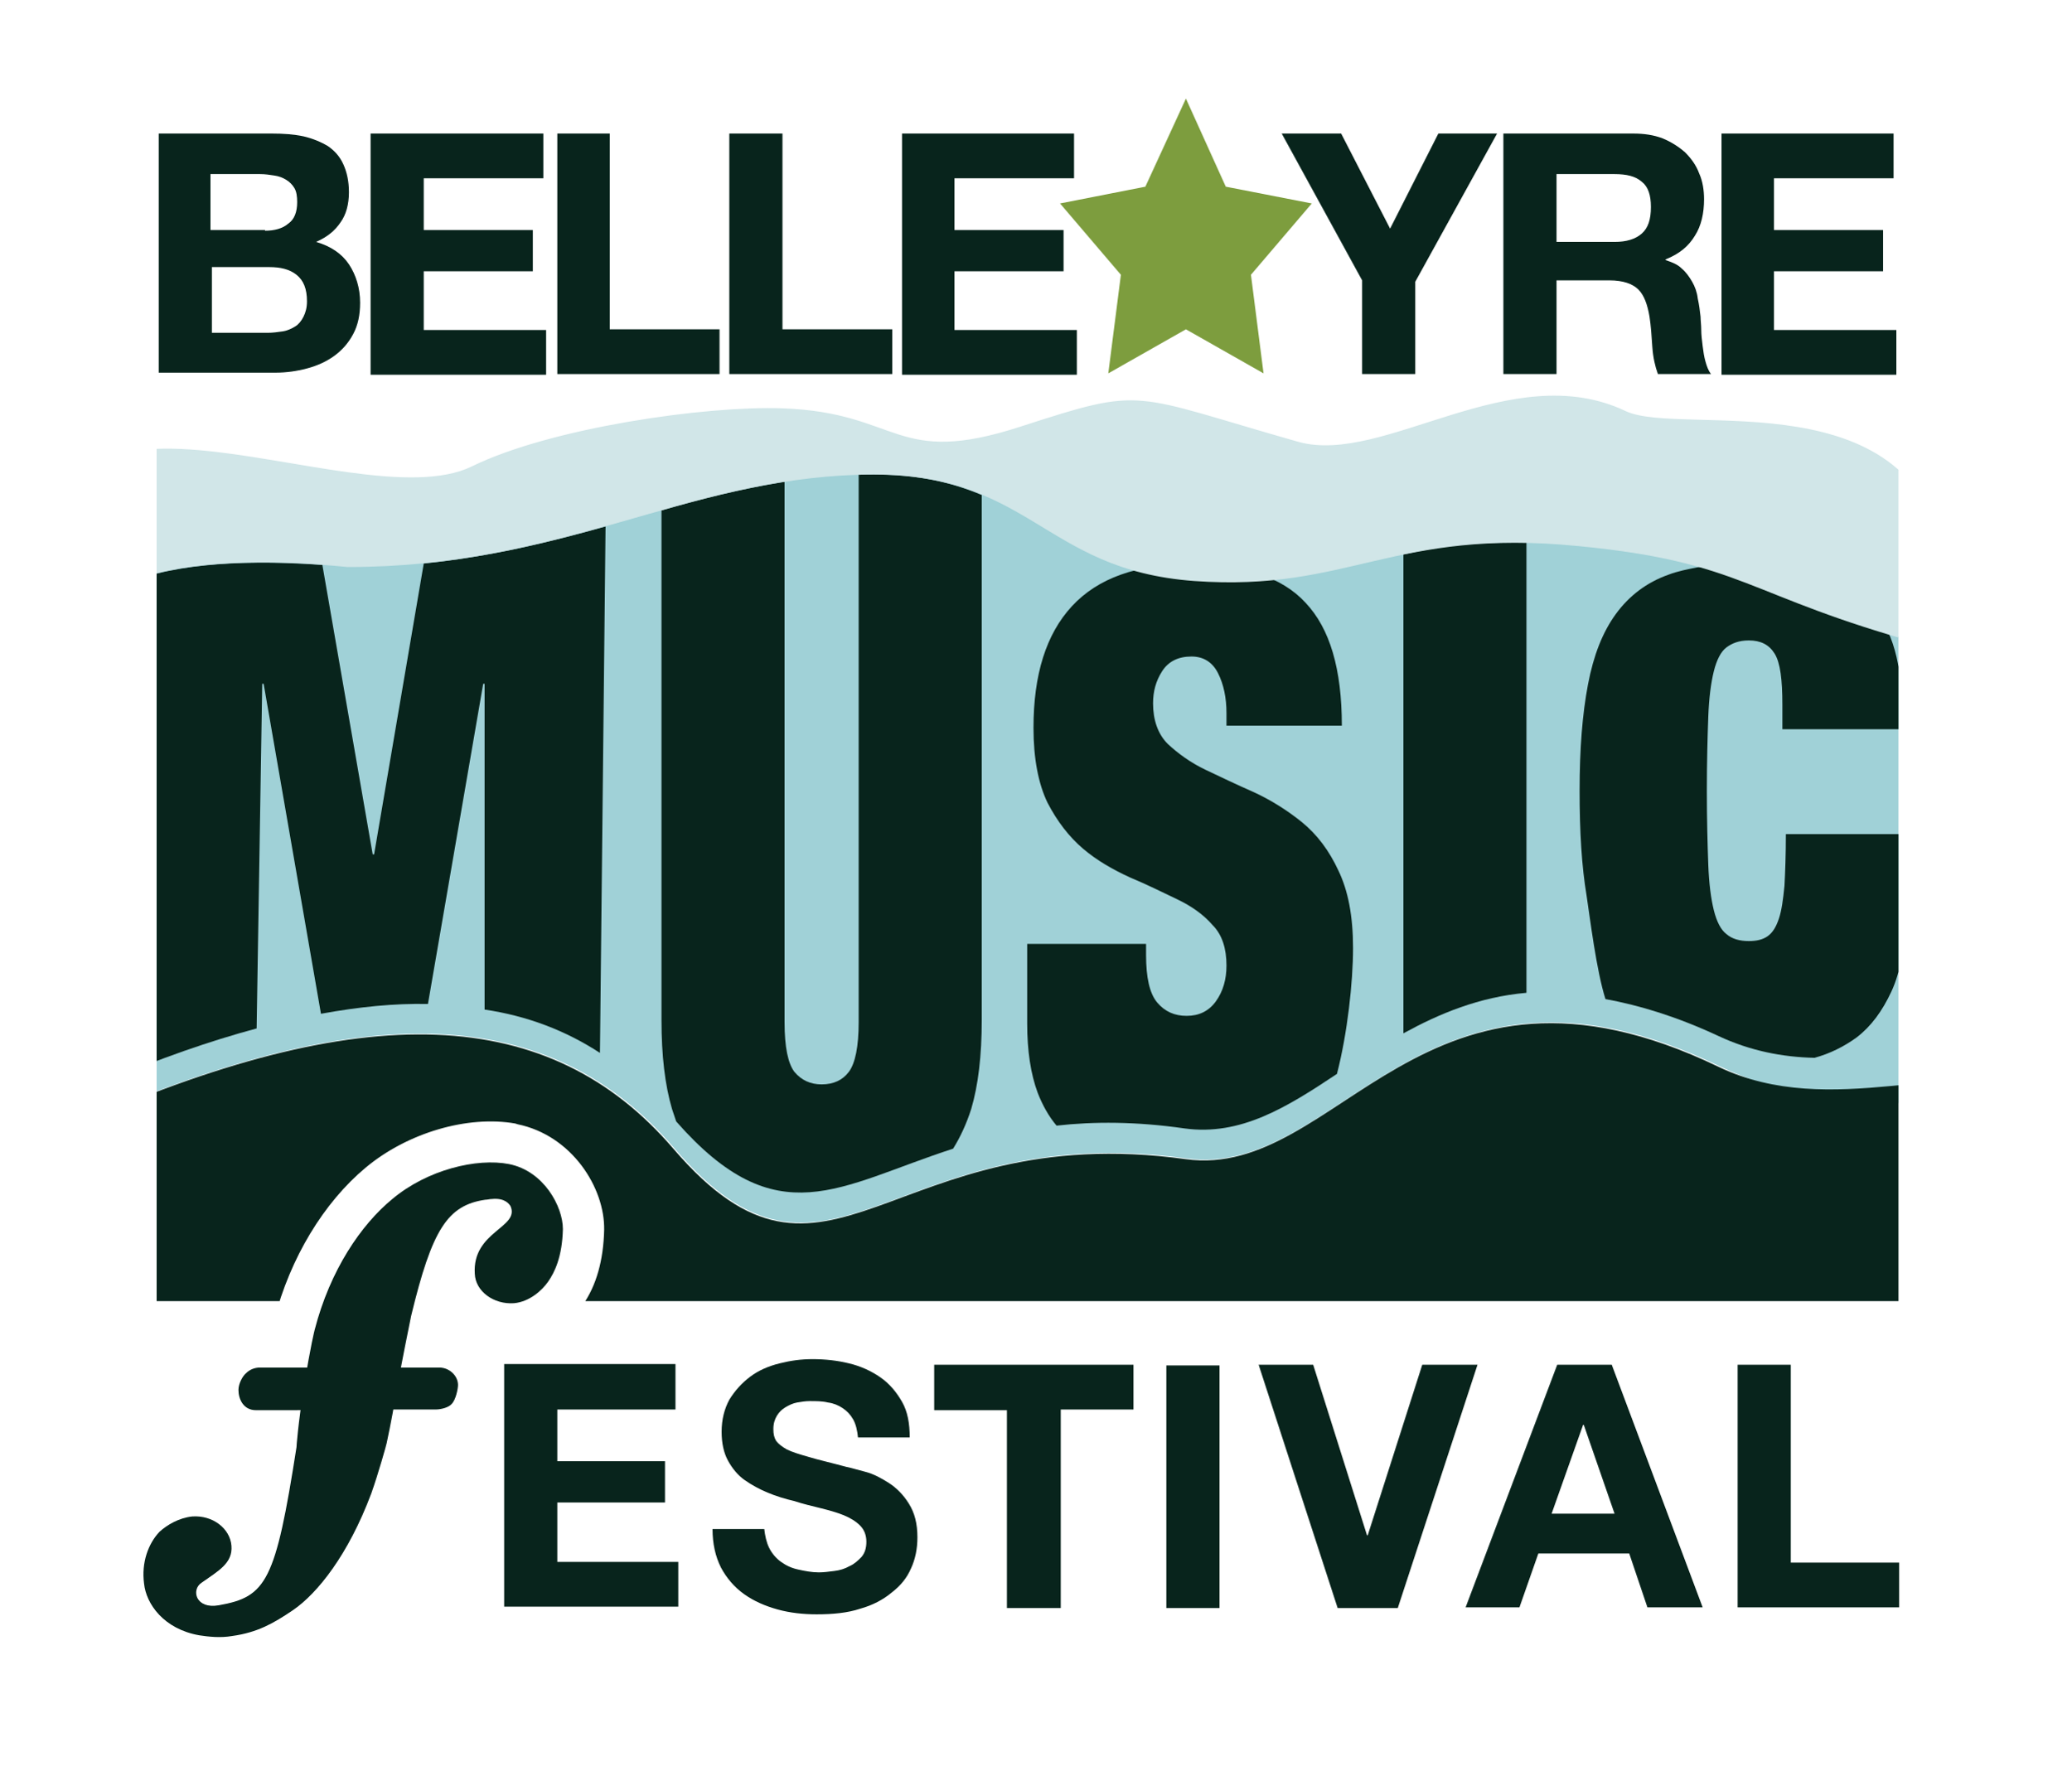
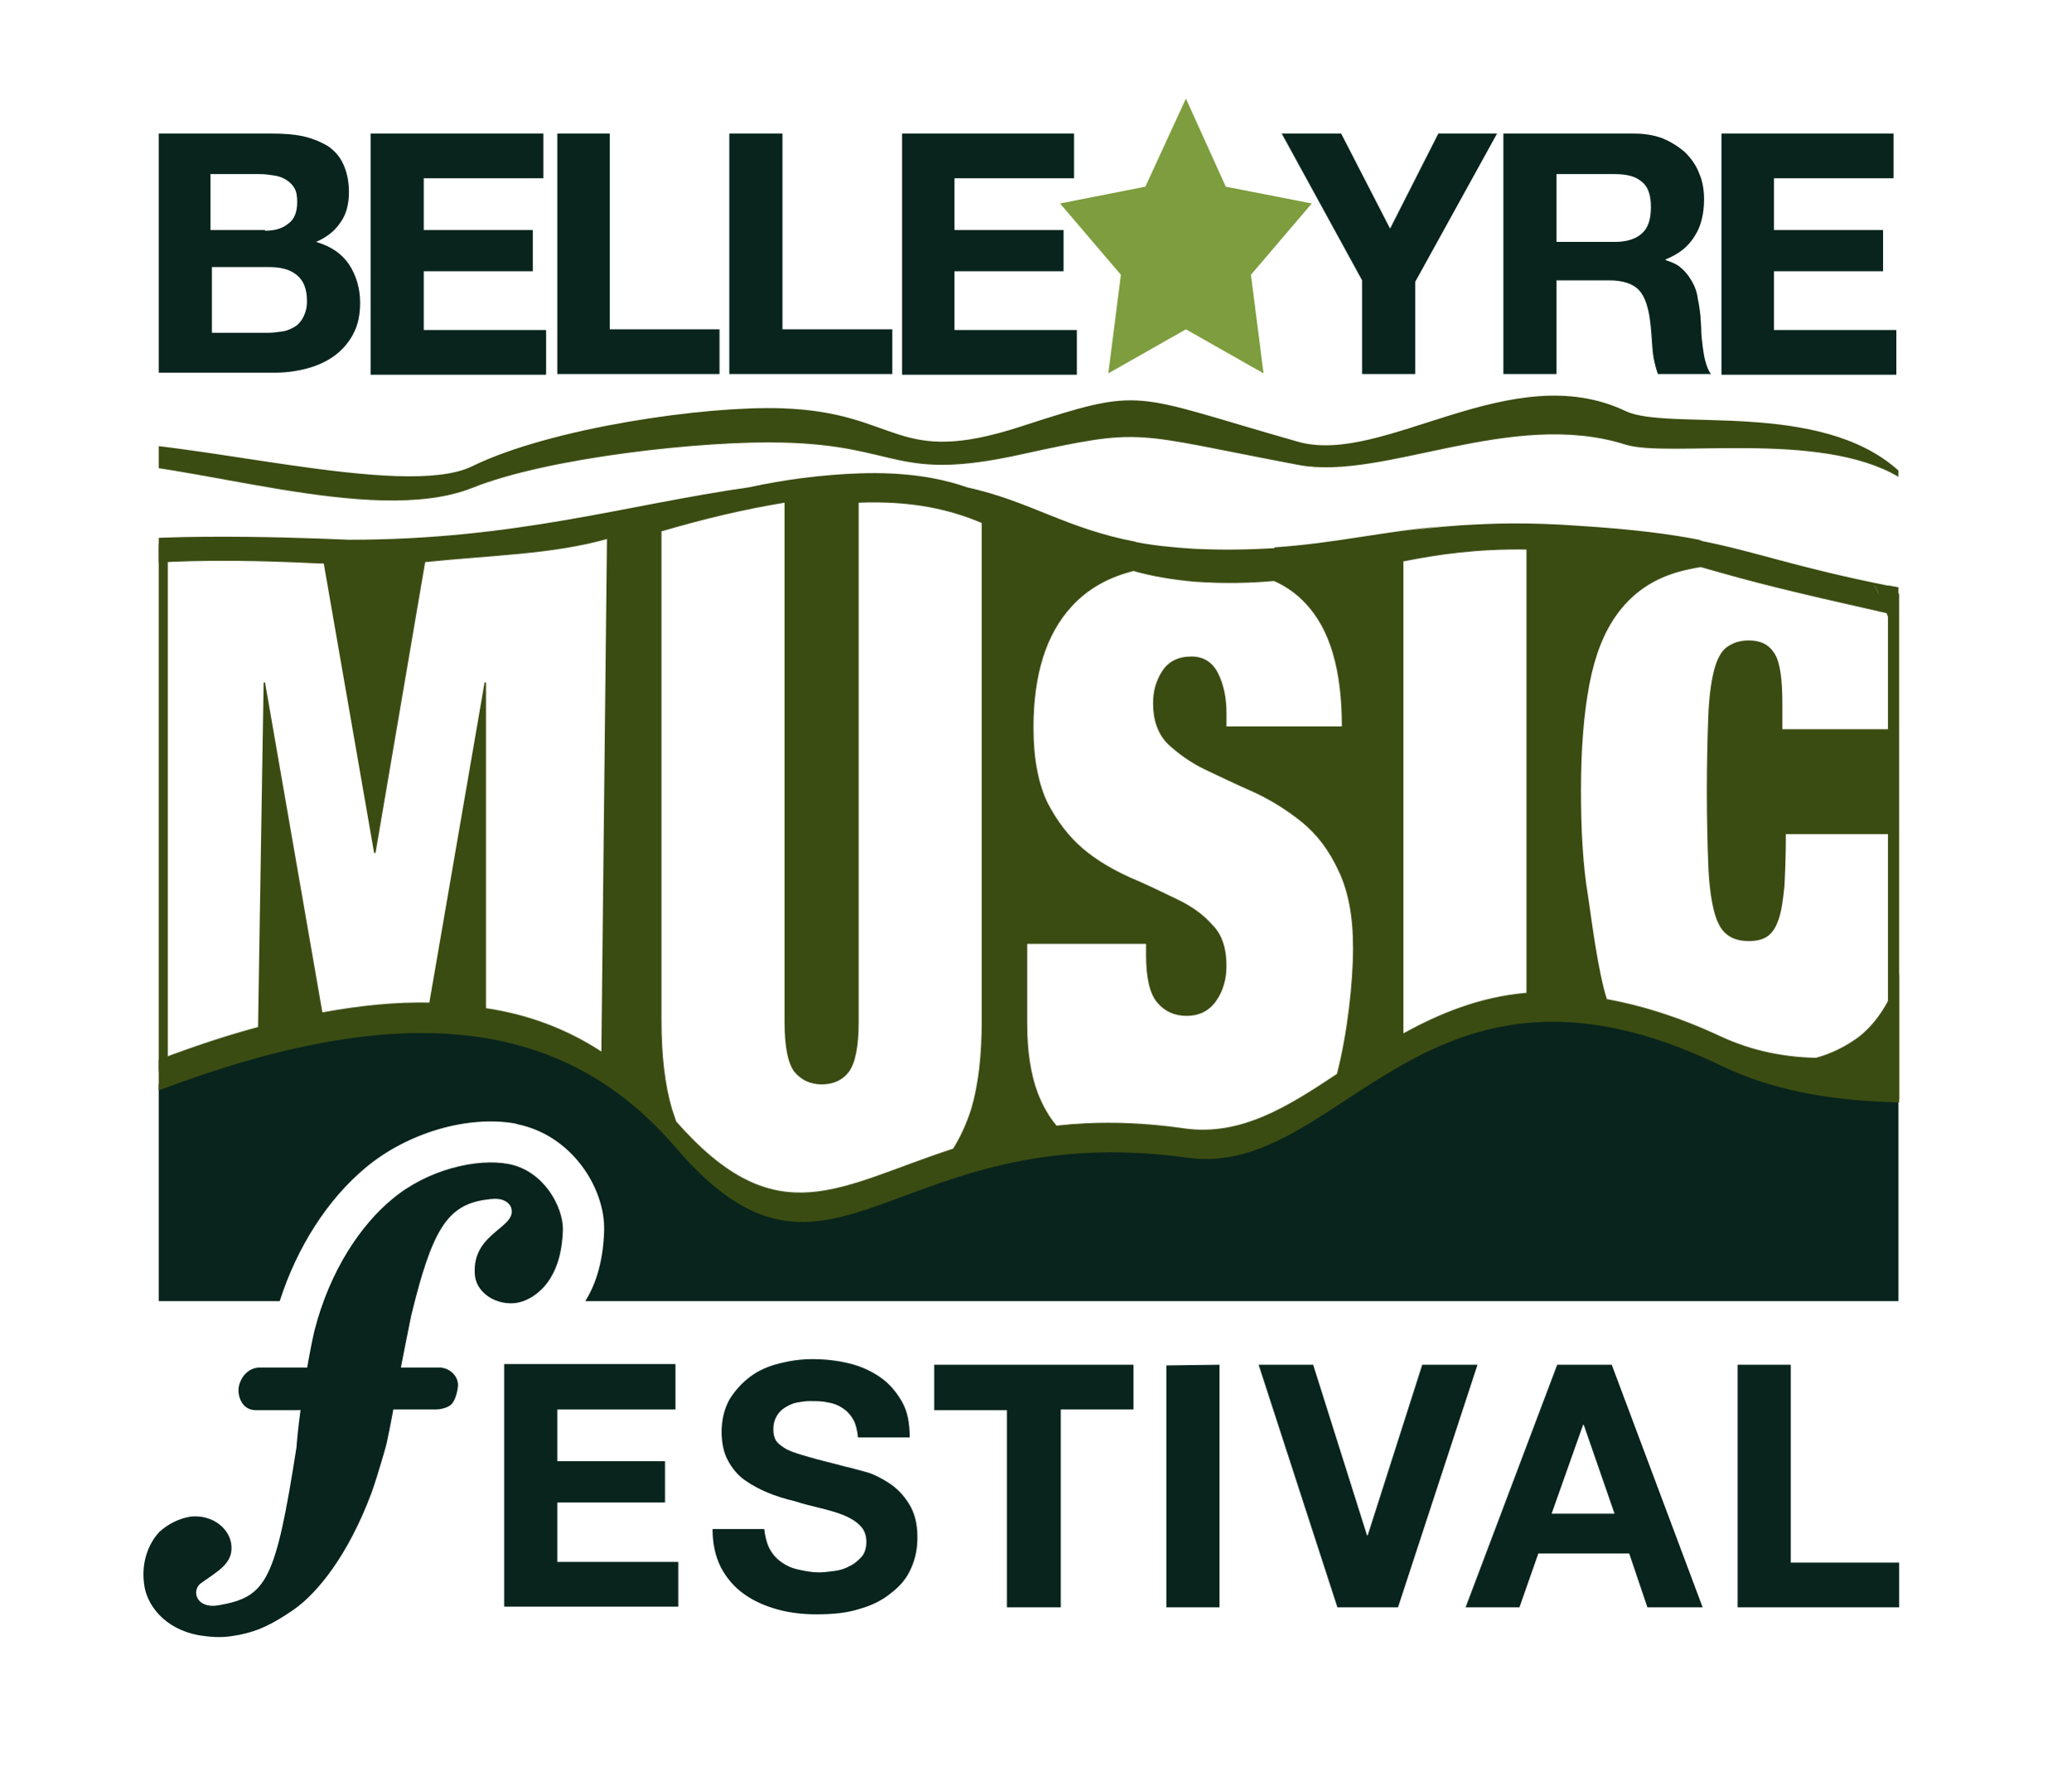
- <svg xmlns="http://www.w3.org/2000/svg" xmlns:xlink="http://www.w3.org/1999/xlink" version="1.1" id="Layer_1" x="0px" y="0px" viewBox="0 0 296.2 254" style="enable-background:new 0 0 296.2 254;" xml:space="preserve">
+ <svg xmlns="http://www.w3.org/2000/svg" xmlns:xlink="http://www.w3.org/1999/xlink" version="1.1" id="Layer_1" x="0px" y="0px" viewBox="-331 154 296.2 254" style="enable-background:new -331 154 296.2 254;" xml:space="preserve">
  <style type="text/css">
- 	.st0{fill:#7D9D3E;}
- 	.st1{fill:#08241C;}
- 	.st2{fill:none;}
- 	.st3{clip-path:url(#SVGID_2_);}
- 	.st4{fill:#A0D1D7;}
- 	.st5{clip-path:url(#SVGID_2_);fill:#08241C;}
- 	.st6{fill:#D1E6E8;}
+ 	.st0{clip-path:url(#SVGID_2_);fill:#08241C;}
+ 	.st1{clip-path:url(#SVGID_2_);}
+ 	.st2{fill:#08241C;}
+ 	.st3{clip-path:url(#SVGID_2_);fill:none;}
+ 	.st4{clip-path:url(#SVGID_2_);fill:#A0D2D8;}
+ 	.st5{clip-path:url(#SVGID_2_);fill:#3B4C12;}
+ 	.st6{clip-path:url(#SVGID_2_);fill:none;stroke:#3B4C12;stroke-width:2;stroke-miterlimit:10;}
+ 	.st7{fill:#7D9D3E;}
</style>
-   <polygon class="st0" points="169.6,14.1 175.3,26.7 187.6,29.1 178.9,39.3 180.7,53.4 169.6,47.1 158.5,53.4 160.3,39.3 151.6,29.1   163.8,26.7 " />
-   <path class="st1" d="M96.6,195.2v6.4H79.7v7.4h15.4v5.9H79.7v8.5H97v6.4H72.1v-34.7H96.6z" />
-   <path class="st1" d="M110,221.4c0.4,0.8,1,1.5,1.7,2c0.7,0.5,1.5,0.9,2.5,1.1c0.9,0.2,1.9,0.4,2.9,0.4c0.7,0,1.4-0.1,2.2-0.2  c0.8-0.1,1.5-0.3,2.2-0.7c0.7-0.3,1.2-0.8,1.7-1.3c0.5-0.6,0.7-1.3,0.7-2.2c0-0.9-0.3-1.7-0.9-2.3c-0.6-0.6-1.4-1.1-2.4-1.5  c-1-0.4-2.1-0.7-3.3-1c-1.2-0.3-2.5-0.6-3.7-1c-1.3-0.3-2.6-0.7-3.8-1.2c-1.2-0.5-2.3-1.1-3.3-1.8c-1-0.7-1.8-1.7-2.4-2.8  c-0.6-1.1-0.9-2.5-0.9-4.1c0-1.8,0.4-3.3,1.1-4.6c0.8-1.3,1.8-2.4,3-3.3c1.2-0.9,2.6-1.5,4.2-1.9c1.6-0.4,3.1-0.6,4.7-0.6  c1.8,0,3.6,0.2,5.2,0.6c1.7,0.4,3.2,1.1,4.5,2c1.3,0.9,2.3,2.1,3.1,3.5c0.8,1.4,1.1,3.1,1.1,5.1h-7.4c-0.1-1-0.3-1.9-0.7-2.6  c-0.4-0.7-0.9-1.2-1.5-1.6c-0.6-0.4-1.3-0.7-2.1-0.8c-0.8-0.2-1.7-0.2-2.6-0.2c-0.6,0-1.2,0.1-1.8,0.2c-0.6,0.1-1.2,0.4-1.7,0.7  c-0.5,0.3-0.9,0.7-1.2,1.2c-0.3,0.5-0.5,1.1-0.5,1.9c0,0.7,0.1,1.2,0.4,1.7c0.3,0.4,0.8,0.8,1.5,1.2c0.8,0.4,1.8,0.7,3.2,1.1  c1.3,0.4,3.1,0.8,5.3,1.4c0.6,0.1,1.5,0.4,2.7,0.7c1.2,0.3,2.3,0.9,3.4,1.6c1.1,0.7,2.1,1.7,2.9,3c0.8,1.3,1.2,2.8,1.2,4.8  c0,1.6-0.3,3.1-0.9,4.4c-0.6,1.4-1.5,2.5-2.8,3.5c-1.2,1-2.7,1.8-4.5,2.3c-1.8,0.6-3.9,0.8-6.2,0.8c-1.9,0-3.8-0.2-5.6-0.7  c-1.8-0.5-3.4-1.2-4.8-2.2c-1.4-1-2.5-2.3-3.3-3.8c-0.8-1.6-1.2-3.4-1.2-5.5h7.4C109.4,219.6,109.6,220.6,110,221.4z" />
-   <path class="st1" d="M133.6,201.6v-6.4h28.5v6.4h-10.4V230H144v-28.3H133.6z" />
-   <path class="st1" d="M174.4,195.2V230h-7.6v-34.7H174.4z" />
-   <path class="st1" d="M191.3,230L180,195.2h7.8l7.7,24.4h0.1l7.8-24.4h7.9L199.9,230H191.3z" />
-   <path class="st1" d="M230.5,195.2l13,34.7h-7.9l-2.6-7.7h-13l-2.7,7.7h-7.7l13.1-34.7H230.5z M230.9,216.5l-4.4-12.7h-0.1l-4.5,12.7  H230.9z" />
-   <path class="st1" d="M256.1,195.2v28.3h15.5v6.4h-23.1v-34.7H256.1z" />
-   <g>
-     <path class="st1" d="M38.9,19.1c1.6,0,3.1,0.1,4.5,0.4c1.3,0.3,2.5,0.8,3.5,1.4c1,0.7,1.7,1.5,2.2,2.6c0.5,1.1,0.8,2.4,0.8,4   c0,1.7-0.4,3.2-1.2,4.3c-0.8,1.2-1.9,2.1-3.5,2.8c2.1,0.6,3.7,1.7,4.7,3.2c1,1.5,1.6,3.4,1.6,5.5c0,1.7-0.3,3.2-1,4.5   c-0.7,1.3-1.6,2.3-2.7,3.1c-1.1,0.8-2.4,1.4-3.9,1.8c-1.5,0.4-3,0.6-4.5,0.6H22.7V19.1H38.9z M37.9,33c1.3,0,2.5-0.3,3.3-1   c0.9-0.6,1.3-1.7,1.3-3.1c0-0.8-0.1-1.5-0.4-2c-0.3-0.5-0.7-0.9-1.2-1.2c-0.5-0.3-1-0.5-1.7-0.6c-0.6-0.1-1.3-0.2-2-0.2h-7.1v8   H37.9z M38.3,47.6c0.7,0,1.4-0.1,2.1-0.2c0.7-0.1,1.3-0.4,1.8-0.7c0.5-0.3,0.9-0.8,1.2-1.4c0.3-0.6,0.5-1.3,0.5-2.2   c0-1.8-0.5-3-1.5-3.8c-1-0.8-2.3-1.1-3.9-1.1h-8.2v9.4H38.3z" />
-     <path class="st1" d="M77.7,19.1v6.4H60.6v7.4h15.6v5.9H60.6v8.4h17.5v6.4H53V19.1H77.7z" />
-     <path class="st1" d="M87.2,19.1v28h15.7v6.4H79.7V19.1H87.2z" />
-     <path class="st1" d="M111.9,19.1v28h15.7v6.4h-23.3V19.1H111.9z" />
-     <path class="st1" d="M153.6,19.1v6.4h-17.1v7.4h15.6v5.9h-15.6v8.4H154v6.4h-25V19.1H153.6z" />
-     <path class="st1" d="M183.3,19.1h8.5l7,13.6l6.9-13.6h8.4l-11.7,21.2v13.2h-7.6V40.1L183.3,19.1z" />
-     <path class="st1" d="M233.6,19.1c1.5,0,2.9,0.2,4.2,0.7c1.2,0.5,2.3,1.2,3.2,2c0.9,0.9,1.6,1.9,2,3c0.5,1.1,0.7,2.4,0.7,3.7   c0,2-0.4,3.8-1.3,5.2c-0.9,1.5-2.2,2.6-4.2,3.4v0.1c0.9,0.3,1.7,0.6,2.3,1.2c0.6,0.5,1.1,1.2,1.5,1.9c0.4,0.7,0.7,1.5,0.8,2.4   c0.2,0.9,0.3,1.7,0.4,2.6c0,0.5,0.1,1.2,0.1,1.9c0,0.7,0.1,1.5,0.2,2.3c0.1,0.8,0.2,1.5,0.4,2.2c0.2,0.7,0.4,1.3,0.8,1.8h-7.6   c-0.4-1.1-0.7-2.4-0.8-3.9c-0.1-1.5-0.2-3-0.4-4.3c-0.3-1.8-0.8-3.1-1.6-3.9c-0.8-0.8-2.2-1.3-4.1-1.3h-7.6v13.4H215V19.1H233.6z    M230.9,34.6c1.7,0,3-0.4,3.9-1.2c0.9-0.8,1.3-2,1.3-3.8c0-1.7-0.4-2.9-1.3-3.6c-0.9-0.8-2.2-1.1-3.9-1.1h-8.3v9.7H230.9z" />
-     <path class="st1" d="M270.8,19.1v6.4h-17.1v7.4h15.6v5.9h-15.6v8.4h17.5v6.4h-25V19.1H270.8z" />
-   </g>
-   <path class="st2" d="M259.5,151.5c2.2-0.6,4.2-1.6,6-2.9c2.1-1.6,3.7-3.8,5-6.6c1.3-2.8,1.9-6.4,1.9-10.8v-11.7h-17  c0,3-0.1,5.5-0.2,7.4c-0.2,2-0.4,3.5-0.8,4.7c-0.4,1.2-0.9,2-1.6,2.5c-0.7,0.5-1.6,0.7-2.7,0.7c-1.3,0-2.4-0.3-3.2-1  c-0.8-0.6-1.4-1.8-1.8-3.4c-0.4-1.6-0.7-3.8-0.8-6.6c-0.1-2.8-0.2-6.3-0.2-10.5c0-4.2,0.1-7.7,0.2-10.5c0.1-2.8,0.4-5,0.8-6.6  c0.4-1.6,1-2.8,1.8-3.4c0.8-0.6,1.8-1,3.2-1c1.7,0,2.9,0.6,3.7,1.9c0.8,1.3,1.1,3.7,1.1,7.3v3.5h17v-4c0-3-0.4-5.8-1.2-8.2  c-0.2-0.5-0.3-0.9-0.5-1.3c-9.4-6.4-16.6-8.9-27.2-9.7c-1.6,0.3-3.1,0.6-4.4,1.1c-3.1,1.1-5.6,3-7.5,5.6c-1.9,2.6-3.2,5.9-4,10.1  c-0.8,4.2-1.2,9.2-1.2,15.2c0,5.9,0.3,10.8,1,15c0.5,3.3,1.4,10.7,2.7,14.8c4.9,0.9,10.2,2.5,16.2,5.3  C250.3,150.5,254.9,151.3,259.5,151.5z" />
-   <path class="st2" d="M200.7,147.9c5.1-2.8,10.8-5.2,17.6-5.8V77.7c-7-0.1-11.9,0.4-17.6,1.7V147.9z" />
-   <path class="st2" d="M186.2,117.7c-2.1-1.7-4.5-3.2-6.9-4.3c-2.5-1.1-4.8-2.2-6.9-3.2c-2.1-1.1-3.9-2.3-5.4-3.7  c-1.4-1.4-2.1-3.4-2.1-5.8c0-1.7,0.4-3.2,1.3-4.6c0.9-1.4,2.3-2,4.2-2c1.7,0,3,0.8,3.8,2.4c0.8,1.6,1.2,3.5,1.2,5.7v1.8h16.5  c0-8.1-1.7-13.9-5.2-17.6c-3.4-3.7-9-5.5-16.7-5.5c-7.4,0-13,2-16.7,6c-3.7,4-5.5,9.8-5.5,17.4c0,4.4,0.7,8,2,10.7  c1.4,2.7,3.1,4.9,5.1,6.6c2,1.7,4.3,3,6.7,4.1c2.4,1.1,4.6,2.1,6.7,3.1c2.1,1,3.8,2.2,5.1,3.7c1.4,1.4,2,3.4,2,5.8  c0,2-0.5,3.7-1.5,5.1c-1,1.4-2.4,2.1-4.2,2.1c-1.7,0-3.1-0.6-4.2-1.9c-1.1-1.3-1.6-3.6-1.6-6.8v-1.8h-17v11.4c0,3.9,0.5,7.2,1.5,9.9  c0.7,1.8,1.6,3.4,2.7,4.7c5.3-0.6,11.4-0.6,18.3,0.4c8,1.1,14.6-3,21.8-7.8c1.5-5.8,2.3-13.1,2.3-18c0-4.6-0.7-8.2-2.1-11.1  C190.1,121.8,188.4,119.5,186.2,117.7z" />
-   <path class="st2" d="M122.8,68v78.3c0,3.5-0.5,5.9-1.4,7.1c-0.9,1.2-2.2,1.8-3.9,1.8c-1.6,0-2.9-0.6-3.9-1.8  c-0.9-1.2-1.4-3.5-1.4-7.1V69c-6.1,1-11.8,2.4-17.6,4.1v72.9c0,5.1,0.5,9.3,1.5,12.7c0.2,0.6,0.4,1.2,0.6,1.8  c14.5,16.5,23.2,9.2,39.6,3.9c1-1.6,1.9-3.5,2.6-5.7c1-3.4,1.5-7.6,1.5-12.7V70.9C135.9,69,130.5,67.8,122.8,68z" />
-   <path class="st2" d="M85.8,150.7l0.8-75.3c-7.9,2.2-16.3,4.3-26,5.3l-7.1,41.6h-0.2l-7.2-41.4c-5.6-0.4-16.9-0.9-25.3,1.7l-5.7,72.2  c7.7-3.3,14.9-5.8,21.6-7.6l0.8-49.3h0.2l8.2,47.2c5.5-1,10.5-1.5,15.3-1.4l7.9-45.8h0.2v46.6C75.4,145.4,80.9,147.5,85.8,150.7z" />
  <g>
    <defs>
-       <polygon id="SVGID_1_" points="271.5,186.1 22.4,186.1 22.4,54.5 271.5,54.5   " />
+       <rect id="SVGID_1_" x="-308.3" y="173.1" width="248.9" height="210.8" />
    </defs>
    <clipPath id="SVGID_2_">
      <use xlink:href="#SVGID_1_" style="overflow:visible;" />
    </clipPath>
-     <g class="st3">
-       <path class="st4" d="M9.9,161.3c42.5-19.1,68.9-17.6,86.5,2.9c22.3,26,30.8-4.4,73.3,1.5c22,3,33.7-33.7,76.2-13.2    c16,7.7,31.8,4,36.2,6.2l-7-66.6c-25.5-7-25.5-11.8-49.4-14.1c-26.4-2.6-32.8,6.6-54.9,5c-22.1-1.6-23.4-16-48-15.2    c-25.3,0.8-42.3,13.2-73.1,13.2c-0.6,0-39.7-5-39.6,12.7C10.2,104.1,0.4,165.6,9.9,161.3z" />
+     <path class="st0" d="M-59.5,310.8c-6-0.1-13.6-0.6-21.6-3.6c-1.4-0.4-2.8-1-4.1-1.6c-42.5-20.5-54.2,16.2-76.2,13.2   c-42.5-5.9-51,24.5-73.3-1.5c-15.8-18.4-38.7-21.5-73.9-8.1v30.9h17.6c2.5-7.8,6.9-14.6,12.3-19.1c6-5,14.6-7.5,21.4-6.3l0.3,0.1   c7.8,1.6,12.5,9.1,12.4,15.1c-0.1,4-1,7.5-2.7,10.2h187.8V310.8z" />
+     <path class="st0" d="M-234.4,349.2v6.4h-16.9v7.4h15.4v5.9h-15.4v8.5h17.3v6.4h-24.9v-34.7h24.5V349.2z" />
+     <path class="st0" d="M-197.4,355.6v-6.4h28.5v6.4h-10.4V384h-7.7v-28.3h-10.4V355.6z" />
+     <path class="st0" d="M-156.6,349.2V384h-7.6v-34.7L-156.6,349.2L-156.6,349.2z" />
+     <path class="st0" d="M-139.7,384l-11.3-34.8h7.8l7.7,24.4h0.1l7.8-24.4h7.9l-11.4,34.8H-139.7z" />
+     <path class="st0" d="M-100.5,349.2l13,34.7h-7.9l-2.6-7.7h-13l-2.7,7.7h-7.7l13.1-34.7H-100.5z M-100.1,370.5l-4.4-12.7h-0.1   l-4.5,12.7H-100.1z" />
+     <path class="st0" d="M-74.9,349.2v28.3h15.5v6.4h-23.1v-34.7H-74.9z" />
+     <g class="st1">
+       <path class="st2" d="M-292.1,173.1c1.6,0,3.1,0.1,4.5,0.4c1.3,0.3,2.5,0.8,3.5,1.4c1,0.7,1.7,1.5,2.2,2.6s0.8,2.4,0.8,4    c0,1.7-0.4,3.2-1.2,4.3c-0.8,1.2-1.9,2.1-3.5,2.8c2.1,0.6,3.7,1.7,4.7,3.2s1.6,3.4,1.6,5.5c0,1.7-0.3,3.2-1,4.5s-1.6,2.3-2.7,3.1    c-1.1,0.8-2.4,1.4-3.9,1.8c-1.5,0.4-3,0.6-4.5,0.6h-16.7v-34.2H-292.1z M-293.1,187c1.3,0,2.5-0.3,3.3-1c0.9-0.6,1.3-1.7,1.3-3.1    c0-0.8-0.1-1.5-0.4-2c-0.3-0.5-0.7-0.9-1.2-1.2s-1-0.5-1.7-0.6c-0.6-0.1-1.3-0.2-2-0.2h-7.1v8h7.8V187z M-292.7,201.6    c0.7,0,1.4-0.1,2.1-0.2c0.7-0.1,1.3-0.4,1.8-0.7s0.9-0.8,1.2-1.4c0.3-0.6,0.5-1.3,0.5-2.2c0-1.8-0.5-3-1.5-3.8    c-1-0.8-2.3-1.1-3.9-1.1h-8.2v9.4H-292.7z" />
+       <path class="st2" d="M-253.3,173.1v6.4h-17.1v7.4h15.6v5.9h-15.6v8.4h17.5v6.4H-278v-34.5H-253.3z" />
+       <path class="st2" d="M-243.8,173.1v28h15.7v6.4h-23.2v-34.4H-243.8z" />
+       <path class="st2" d="M-219.1,173.1v28h15.7v6.4h-23.3v-34.4H-219.1z" />
+       <path class="st2" d="M-177.4,173.1v6.4h-17.1v7.4h15.6v5.9h-15.6v8.4h17.5v6.4h-25v-34.5H-177.4z" />
+       <path class="st2" d="M-147.7,173.1h8.5l7,13.6l6.9-13.6h8.4l-11.7,21.2v13.2h-7.6v-13.4L-147.7,173.1z" />
+       <path class="st2" d="M-97.4,173.1c1.5,0,2.9,0.2,4.2,0.7c1.2,0.5,2.3,1.2,3.2,2c0.9,0.9,1.6,1.9,2,3c0.5,1.1,0.7,2.4,0.7,3.7    c0,2-0.4,3.8-1.3,5.2c-0.9,1.5-2.2,2.6-4.2,3.4v0.1c0.9,0.3,1.7,0.6,2.3,1.2c0.6,0.5,1.1,1.2,1.5,1.9s0.7,1.5,0.8,2.4    c0.2,0.9,0.3,1.7,0.4,2.6c0,0.5,0.1,1.2,0.1,1.9c0,0.7,0.1,1.5,0.2,2.3c0.1,0.8,0.2,1.5,0.4,2.2c0.2,0.7,0.4,1.3,0.8,1.8h-7.6    c-0.4-1.1-0.7-2.4-0.8-3.9s-0.2-3-0.4-4.3c-0.3-1.8-0.8-3.1-1.6-3.9c-0.8-0.8-2.2-1.3-4.1-1.3h-7.6v13.4h-7.6v-34.4H-97.4z     M-100.1,188.6c1.7,0,3-0.4,3.9-1.2c0.9-0.8,1.3-2,1.3-3.8c0-1.7-0.4-2.9-1.3-3.6c-0.9-0.8-2.2-1.1-3.9-1.1h-8.3v9.7H-100.1z" />
+       <path class="st2" d="M-60.2,173.1v6.4h-17.1v7.4h15.6v5.9h-15.6v8.4h17.5v6.4h-25v-34.5H-60.2z" />
    </g>
-     <path class="st5" d="M259.5,151.3c2.2-0.6,4.2-1.6,6-2.9c2.1-1.6,3.7-3.8,5-6.6c1.3-2.8,1.9-6.4,1.9-10.8v-11.7h-17   c0,3-0.1,5.5-0.2,7.4c-0.2,2-0.4,3.5-0.8,4.7c-0.4,1.2-0.9,2-1.6,2.5c-0.7,0.5-1.6,0.7-2.7,0.7c-1.3,0-2.4-0.3-3.2-1   c-0.8-0.6-1.4-1.8-1.8-3.4c-0.4-1.6-0.7-3.8-0.8-6.6c-0.1-2.8-0.2-6.3-0.2-10.5c0-4.2,0.1-7.7,0.2-10.5c0.1-2.8,0.4-5,0.8-6.6   c0.4-1.6,1-2.8,1.8-3.4c0.8-0.6,1.8-1,3.2-1c1.7,0,2.9,0.6,3.7,1.9c0.8,1.3,1.1,3.7,1.1,7.3v3.5h17v-4c0-3-0.4-5.8-1.2-8.2   c-0.2-0.5-0.3-0.9-0.5-1.3c-9.4-6.4-16.6-8.9-27.2-9.7c-1.6,0.3-3.1,0.6-4.4,1.1c-3.1,1.1-5.6,3-7.5,5.6c-1.9,2.6-3.2,5.9-4,10.1   c-0.8,4.2-1.2,9.2-1.2,15.2c0,5.9,0.3,10.8,1,15c0.5,3.3,1.4,10.7,2.7,14.8c4.9,0.9,10.2,2.5,16.2,5.3   C250.3,150.3,254.9,151.2,259.5,151.3z" />
-     <path class="st5" d="M200.7,147.8c5.1-2.8,10.8-5.2,17.6-5.8V77.6c-7-0.1-11.9,0.4-17.6,1.7V147.8z" />
-     <path class="st5" d="M186.2,117.6c-2.1-1.7-4.5-3.2-6.9-4.3c-2.5-1.1-4.8-2.2-6.9-3.2c-2.1-1-3.9-2.3-5.4-3.7   c-1.4-1.4-2.1-3.4-2.1-5.8c0-1.7,0.4-3.2,1.3-4.6c0.9-1.4,2.3-2.1,4.2-2.1c1.7,0,3,0.8,3.8,2.4c0.8,1.6,1.2,3.5,1.2,5.7v1.8h16.5   c0-8.1-1.7-13.9-5.2-17.6c-3.4-3.7-9-5.5-16.7-5.5c-7.4,0-13,2-16.7,6c-3.7,4-5.5,9.8-5.5,17.4c0,4.4,0.7,8,2,10.7   c1.4,2.7,3.1,4.9,5.1,6.6c2,1.7,4.3,3,6.7,4.1c2.4,1,4.6,2.1,6.7,3.1c2.1,1,3.8,2.2,5.1,3.7c1.4,1.4,2,3.4,2,5.8   c0,2-0.5,3.7-1.5,5.1c-1,1.4-2.4,2.1-4.2,2.1c-1.7,0-3.1-0.6-4.2-1.9c-1.1-1.3-1.6-3.6-1.6-6.8V135h-17v11.4c0,3.9,0.5,7.2,1.5,9.9   c0.7,1.8,1.6,3.4,2.7,4.7c5.3-0.6,11.4-0.6,18.3,0.4c8,1.1,14.6-3,21.8-7.8c1.5-5.8,2.3-13.1,2.3-18c0-4.6-0.7-8.2-2.1-11.1   C190.1,121.7,188.4,119.4,186.2,117.6z" />
-     <path class="st5" d="M122.8,67.9v78.3c0,3.5-0.5,5.9-1.4,7.1c-0.9,1.2-2.2,1.8-3.9,1.8c-1.6,0-2.9-0.6-3.9-1.8   c-0.9-1.2-1.4-3.5-1.4-7.1V68.9c-6.1,1-11.8,2.4-17.6,4.1v72.9c0,5.1,0.5,9.3,1.5,12.7c0.2,0.6,0.4,1.2,0.6,1.8   c14.5,16.5,23.2,9.2,39.6,3.9c1-1.6,1.9-3.5,2.6-5.7c1-3.4,1.5-7.6,1.5-12.7V70.8C135.9,68.9,130.5,67.6,122.8,67.9z" />
-     <path class="st5" d="M85.8,150.6l0.8-75.3c-7.9,2.2-16.3,4.3-26,5.3l-7.1,41.6h-0.2l-7.2-41.4c-5.6-0.4-16.9-0.9-25.3,1.7   l-5.7,72.2c7.7-3.3,14.9-5.8,21.6-7.6l0.8-49.3h0.2l8.2,47.2c5.5-1,10.5-1.5,15.3-1.4l7.9-45.8h0.2v46.6   C75.4,145.3,80.9,147.4,85.8,150.6z" />
-     <g class="st3">
-       <path class="st6" d="M7,110.7c2-7.5,3.1-13.6,3.1-16.9C10,76.1,49,81.1,49.7,81.1c30.8,0,47.7-12.4,73.1-13.2    c24.7-0.8,25.9,13.6,48,15.2c22.1,1.6,28.4-7.6,54.9-5c23.8,2.3,23.8,7.1,49.4,14.1l5.5,18.2c-1.1-17.3-2.3-29.3-2.3-29.3    c-3.6-27.5-37.8-18.5-45.8-22.3c-16.4-7.8-34.6,7.8-46.8,4.4c-24.3-6.9-21.8-8-39.7-2.2c-18.1,5.9-17.2-2-34.1-2.6    c-11-0.4-33.2,2.8-44.4,8.3C50.3,75.1-0.6,45.2,10.2,87.4C10.3,87.9,9,96.9,7,110.7z" />
-     </g>
-     <g class="st3">
-       <path class="st1" d="M294.2,155.5c-14.7-4.3-32.3,4.8-48.4-2.9c-42.5-20.5-54.2,16.2-76.2,13.2c-42.5-5.9-51,24.5-73.3-1.5    c-17.6-20.5-44-22-86.5-2.9c-10,4.5-2.8,27.7-4.4,30.2h33.2c0.3-1.8,0.6-2.7,0.6-2.8c2.3-8.9,7.1-16.8,13.1-21.8    c6-5,14.6-7.5,21.4-6.3l0.3,0.1c7.8,1.6,12.5,9.1,12.4,15.1c-0.1,4.3-1.1,8-3.1,10.8c-1.3,1.9-3.6,3.9-6.5,4.9h219.5    C296.3,191.6,298,156.6,294.2,155.5z" />
-     </g>
+     <path class="st3" d="M-71.5,305.5c2.2-0.6,4.2-1.6,6-2.9c2.1-1.6,3.7-3.8,5-6.6s1.9-6.4,1.9-10.8v-11.7h-17c0,3-0.1,5.5-0.2,7.4   c-0.2,2-0.4,3.5-0.8,4.7c-0.4,1.2-0.9,2-1.6,2.5c-0.7,0.5-1.6,0.7-2.7,0.7c-1.3,0-2.4-0.3-3.2-1c-0.8-0.6-1.4-1.8-1.8-3.4   c-0.4-1.6-0.7-3.8-0.8-6.6c-0.1-2.8-0.2-6.3-0.2-10.5c0-4.2,0.1-7.7,0.2-10.5c0.1-2.8,0.4-5,0.8-6.6c0.4-1.6,1-2.8,1.8-3.4   c0.8-0.6,1.8-1,3.2-1c1.7,0,2.9,0.6,3.7,1.9s1.1,3.7,1.1,7.3v3.5h17v-4c0-3-0.4-5.8-1.2-8.2c-0.2-0.5-0.3-0.9-0.5-1.3   c-9.4-6.4-16.6-8.9-27.2-9.7c-1.6,0.3-3.1,0.6-4.4,1.1c-3.1,1.1-5.6,3-7.5,5.6s-3.2,5.9-4,10.1c-0.8,4.2-1.2,9.2-1.2,15.2   c0,5.9,0.3,10.8,1,15c0.5,3.3,1.4,10.7,2.7,14.8c4.9,0.9,10.2,2.5,16.2,5.3C-80.7,304.5-76.1,305.3-71.5,305.5z" />
+     <path class="st3" d="M-130.3,301.9c5.1-2.8,10.8-5.2,17.6-5.8v-64.4c-7-0.1-11.9,0.4-17.6,1.7V301.9z" />
+     <path class="st3" d="M-144.8,271.7c-2.1-1.7-4.5-3.2-6.9-4.3c-2.5-1.1-4.8-2.2-6.9-3.2c-2.1-1.1-3.9-2.3-5.4-3.7   c-1.4-1.4-2.1-3.4-2.1-5.8c0-1.7,0.4-3.2,1.3-4.6c0.9-1.4,2.3-2,4.2-2c1.7,0,3,0.8,3.8,2.4s1.2,3.5,1.2,5.7v1.8h16.5   c0-8.1-1.7-13.9-5.2-17.6c-3.4-3.7-9-5.5-16.7-5.5c-7.4,0-13,2-16.7,6s-5.5,9.8-5.5,17.4c0,4.4,0.7,8,2,10.7   c1.4,2.7,3.1,4.9,5.1,6.6c2,1.7,4.3,3,6.7,4.1c2.4,1.1,4.6,2.1,6.7,3.1c2.1,1,3.8,2.2,5.1,3.7c1.4,1.4,2,3.4,2,5.8   c0,2-0.5,3.7-1.5,5.1c-1,1.4-2.4,2.1-4.2,2.1c-1.7,0-3.1-0.6-4.2-1.9c-1.1-1.3-1.6-3.6-1.6-6.8V289h-17v11.4c0,3.9,0.5,7.2,1.5,9.9   c0.7,1.8,1.6,3.4,2.7,4.7c5.3-0.6,11.4-0.6,18.3,0.4c8,1.1,14.6-3,21.8-7.8c1.5-5.8,2.3-13.1,2.3-18c0-4.6-0.7-8.2-2.1-11.1   C-140.9,275.8-142.6,273.5-144.8,271.7z" />
+     <path class="st3" d="M-208.2,222v78.3c0,3.5-0.5,5.9-1.4,7.1c-0.9,1.2-2.2,1.8-3.9,1.8c-1.6,0-2.9-0.6-3.9-1.8   c-0.9-1.2-1.4-3.5-1.4-7.1V223c-6.1,1-11.8,2.4-17.6,4.1V300c0,5.1,0.5,9.3,1.5,12.7c0.2,0.6,0.4,1.2,0.6,1.8   c14.5,16.5,23.2,9.2,39.6,3.9c1-1.6,1.9-3.5,2.6-5.7c1-3.4,1.5-7.6,1.5-12.7v-75.1C-195.1,223-200.5,221.8-208.2,222z" />
+     <path class="st3" d="M-245.2,304.7l0.8-75.3c-7.9,2.2-16.3,4.3-26,5.3l-7.1,41.6h-0.2l-7.2-41.4c-5.6-0.4-16.9-0.9-25.3,1.7   l-5.7,72.2c7.7-3.3,14.9-5.8,21.6-7.6l0.8-49.3h0.2l8.2,47.2c5.5-1,10.5-1.5,15.3-1.4l7.9-45.8h0.2v46.6   C-255.6,299.4-250.1,301.5-245.2,304.7z" />
+     <rect x="-308.6" y="208.5" class="st3" width="249.1" height="131.6" />
+     <rect x="-308.6" y="208.5" class="st3" width="249.1" height="131.6" />
+     <rect x="-308.6" y="208.5" class="st3" width="249.1" height="131.6" />
+     <rect x="-308.6" y="208.5" class="st3" width="249.1" height="131.6" />
+     <rect x="-308.6" y="208.5" class="st3" width="249.1" height="131.6" />
+     <rect x="-308.6" y="208.5" class="st3" width="249.1" height="131.6" />
+     <rect x="-308.6" y="208.5" class="st3" width="249.1" height="131.6" />
+     <path class="st3" d="M-234.3,314.4c14.5,16.5,23.2,9.2,39.6,3.9c1-1.6,1.9-3.5,2.6-5.7c1-3.4,1.5-7.6,1.5-12.7v-75.1   c-4.5-1.9-9.9-3.2-17.6-2.9v78.3c0,3.5-0.5,5.9-1.4,7.1c-0.9,1.2-2.2,1.8-3.9,1.8c-1.6,0-2.9-0.6-3.9-1.8c-0.9-1.2-1.4-3.5-1.4-7.1   v-77.3c-6.1,1-11.8,2.4-17.6,4.1v72.9c0,5.1,0.5,9.3,1.5,12.7C-234.7,313.2-234.5,313.8-234.3,314.4z" />
+     <path class="st3" d="M-234.7,318.3c22.3,26,30.8-4.4,73.3,1.5c22,3,33.7-33.7,76.2-13.2c1.4,0.7,2.8,1.2,4.1,1.6   c-1.3-0.5-2.7-1.1-4-1.7c-42.5-20.5-54.2,16.2-76.2,13.2C-203.8,313.8-212.3,344.2-234.7,318.3c-15.7-18.5-38.6-21.6-73.9-8.2v0.1   C-273.4,296.8-250.5,299.9-234.7,318.3z" />
+     <path class="st4" d="M-124.1,232.2c-9.2,1.2-15.8,3.8-24.8,4.7c0.1,0,0.1,0.1,0.2,0.1c6.8-0.7,12.2-2.4,18.5-3.6v0   C-128.2,232.8-126.2,232.4-124.1,232.2z" />
+     <path class="st4" d="M-87.5,235.1c-4.5-1.3-9.8-2.4-17.8-3.1c-6.9-0.7-12.4-0.5-17.2,0c3-0.3,6.1-0.4,9.8-0.4v0.1   c2.3,0,4.7,0.2,7.4,0.4c7.7,0.7,12.9,1.7,17.3,3c0,0,0,0,0,0C-87.8,235.1-87.6,235.1-87.5,235.1z" />
+     <path class="st3" d="M-92.4,236.2c-3.1,1.1-5.6,3-7.5,5.6c-1.9,2.6-3.2,5.9-4,10.1c-0.8,4.2-1.2,9.2-1.2,15.2c0,5.9,0.3,10.8,1,15   c0.5,3.3,1.4,10.7,2.7,14.8c4.9,0.9,10.2,2.5,16.2,5.3c4.5,2.1,9.1,3,13.7,3.1c2.2-0.6,4.2-1.6,6-2.9c2.1-1.6,3.7-3.8,5-6.6   c0.4-0.9,0.7-1.8,1-2.8v-19.7h-16.1c0,3-0.1,5.5-0.2,7.4c-0.2,2-0.4,3.5-0.8,4.7c-0.4,1.2-0.9,2-1.6,2.5s-1.6,0.7-2.7,0.7   c-1.3,0-2.4-0.3-3.2-1c-0.8-0.6-1.4-1.8-1.8-3.4c-0.4-1.6-0.7-3.8-0.8-6.6c-0.1-2.8-0.2-6.3-0.2-10.5c0-4.2,0.1-7.7,0.2-10.5   c0.1-2.8,0.4-5,0.8-6.6c0.4-1.6,1-2.8,1.8-3.4c0.8-0.6,1.8-1,3.2-1c1.7,0,2.9,0.6,3.7,1.9s1.1,3.7,1.1,7.3v3.5h16.6v-8.9   c-0.2-1.2-0.5-2.3-0.8-3.3c-0.2-0.5-0.3-0.9-0.5-1.3c0,0,0,0,0,0c-13.6-4.1-19-7.3-27.2-9.7C-89.6,235.4-91.1,235.7-92.4,236.2z" />
+     <path class="st3" d="M-263.5,220.7c11.2-5.5,33.4-8.7,44.4-8.3c16.9,0.6,16,8.5,34.1,2.6c17.9-5.8,15.4-4.7,39.7,2.2   c12.2,3.4,30.4-12.2,46.8-4.4c6.1,2.9,27.7-1.7,39,8.4v-12.7h-249.1v9.7C-294.6,217.6-273.4,225.5-263.5,220.7z" />
+     <path class="st3" d="M-160.2,237.1c-3.3-0.2-6.1-0.8-8.6-1.5c-3.6,1-6.6,2.6-8.9,5.1c-3.7,4-5.5,9.8-5.5,17.4c0,4.4,0.7,8,2,10.7   c1.4,2.7,3.1,4.9,5.1,6.6c2,1.7,4.3,3,6.7,4.1c2.4,1,4.6,2.1,6.7,3.1c2.1,1,3.8,2.2,5.1,3.7c1.4,1.4,2,3.4,2,5.8   c0,2-0.5,3.7-1.5,5.1c-1,1.4-2.4,2.1-4.2,2.1c-1.7,0-3.1-0.6-4.2-1.9c-1.1-1.3-1.6-3.6-1.6-6.8V289h-17v11.4c0,3.9,0.5,7.2,1.5,9.9   c0.7,1.8,1.6,3.4,2.7,4.7c5.3-0.6,11.4-0.6,18.3,0.4c8,1.1,14.6-3,21.8-7.8c1.5-5.8,2.3-13.1,2.3-18c0-4.6-0.7-8.2-2.1-11.1   c-1.3-2.8-3-5.1-5.2-6.9c-2.1-1.7-4.5-3.2-6.9-4.3c-2.5-1.1-4.8-2.2-6.9-3.2c-2.1-1-3.9-2.3-5.4-3.7c-1.4-1.4-2.1-3.4-2.1-5.8   c0-1.7,0.4-3.2,1.3-4.6s2.3-2.1,4.2-2.1c1.7,0,3,0.8,3.8,2.4c0.8,1.6,1.2,3.5,1.2,5.7v1.8h16.5c0-8.1-1.7-13.9-5.2-17.6   c-1.2-1.3-2.7-2.4-4.5-3.2C-152.2,237.3-155.9,237.4-160.2,237.1z" />
+     <path class="st3" d="M-130.3,233.3v68.5c5.1-2.8,10.8-5.2,17.6-5.8v-64.3C-119.8,231.5-125.3,232.3-130.3,233.3z" />
+     <path class="st5" d="M-98.5,212.8c-16.4-7.8-34.6,7.8-46.8,4.4c-24.3-6.9-21.8-8-39.7-2.2c-18.1,5.9-17.2-2-34.1-2.6   c-11-0.4-33.2,2.8-44.4,8.3c-9.9,4.8-41.1-4.1-55.1-3.5v2.9c14-0.4,40.6,9.4,55.1,3.7c10.9-4.4,33.4-6.8,44.4-6.5   c16.9,0.4,16,5.7,34.1,1.7c17.9-3.9,15.4-3.1,39.7,1.5c12.2,2.3,30.4-8.1,46.8-2.9c6.1,1.9,27.7-2.1,39,4.6v-0.9   C-70.8,211.1-92.4,215.7-98.5,212.8z" />
+     <path class="st4" d="M-208.2,221.8c-5.6,0.2-10.8,0.9-15.9,2c5.1-0.7,10.3-1.2,15.9-1.3c6.4-0.1,11.3,0.4,15.3,1.3   C-196.9,222.4-201.8,221.6-208.2,221.8z" />
+     <path class="st3" d="M-293.5,251.8h0.2l8.2,47.2c5.5-1,10.5-1.5,15.3-1.4l7.9-45.8h0.2v46.6c6.1,0.9,11.6,3,16.5,6.2l0.8-75.3   c-7.9,2.2-16.3,4.3-26,5.3l-7.1,41.6h-0.2l-7.2-41.4c-5.3-0.4-15.5-0.8-23.7,1.2v69.7c5-1.9,9.8-3.4,14.3-4.7L-293.5,251.8z" />
+     <path class="st3" d="M-257,314.8l-0.3-0.1c-6.8-1.2-15.4,1.3-21.4,6.3c-5.4,4.5-9.8,11.3-12.3,19.1h43.7c1.7-2.7,2.6-6.2,2.7-10.2   C-244.5,323.9-249.2,316.4-257,314.8z" />
+     <path class="st5" d="M-76.1,254.8c0-3.6-0.3-6-1.1-7.3s-2-1.9-3.7-1.9c-1.4,0-2.4,0.4-3.2,1c-0.8,0.6-1.4,1.8-1.8,3.4   c-0.4,1.6-0.7,3.8-0.8,6.6c-0.1,2.8-0.2,6.3-0.2,10.5c0,4.2,0.1,7.7,0.2,10.5c0.1,2.8,0.4,5,0.8,6.6c0.4,1.6,1,2.8,1.8,3.4   c0.8,0.7,1.9,1,3.2,1c1.1,0,2-0.2,2.7-0.7s1.2-1.3,1.6-2.5c0.4-1.2,0.6-2.7,0.8-4.7c0.1-1.9,0.2-4.4,0.2-7.4h16.1v-15h-16.6V254.8z   " />
+     <path class="st5" d="M-122.5,232c-0.5,0.1-1,0.1-1.5,0.2C-123.5,232.1-123,232-122.5,232z" />
+     <path class="st5" d="M-61.2,241.7c0.7,1.7,1.4,3.3,1.7,3.4V238c-0.5-0.1-1.1-0.2-1.6-0.3c0.1,0,0.2,0.1,0.3,0.1   c-13.6-2.7-19-4.9-27.2-6.5c0,0,0,0,0,0c0.2,0,0.4,0,0.5,0c-4.5-0.9-9.8-1.6-17.8-2.1c-6.9-0.5-12.4-0.4-17.2,0   c3-0.2,6.1-0.3,9.8-0.3v0c-7.1-0.1-12.6,0.4-17.6,1.1v0c2.1-0.3,4.1-0.6,6.2-0.8c-9.2,0.8-15.8,2.5-24.8,3.1c0.1,0,0.1,0,0.2,0.1   c-3.4,0.2-7.1,0.3-11.4,0.1c-3.3-0.2-6.1-0.5-8.6-1c0.1,0,0.1,0,0.2,0c-10.1-1.9-15.1-5.8-24.2-7.8c-4-1.4-8.9-2.2-15.3-2   c-5.6,0.2-10.8,0.9-15.9,2c-17.6,2.5-33.3,7.5-57.2,7.5c-0.4,0-25.8-1.3-37.3,0.6v4c8.7-2.2,25.4-1.6,33.2-1.2c0.2,0,0.4,0,0.5,0   l7.2,41.4h0.2l7.1-41.6c9.7-1,18.1-1.1,26-3.3l-0.8,73.3c-4.9-3.2-10.4-5.3-16.5-6.2v-46.6h-0.2l-7.9,45.8   c-4.8-0.1-9.8,0.4-15.3,1.4l-8.2-47.2h-0.2l-0.8,49.3c-4.5,1.2-9.3,2.8-14.3,4.7v4.4c35.3-13.4,58.2-10.3,74,8.1   c22.3,26,30.8-4.4,73.3,1.5c22,3,33.7-33.7,76.2-13.2c1.4,0.7,2.7,1.2,4,1.7c7.9,2.9,15.6,3.4,21.6,3.6v-2.5V293   c-0.3,1-0.6,2-1,2.8c-1.3,2.8-2.9,5-5,6.6c-1.8,1.3-3.8,2.3-6,2.9c-4.6-0.1-9.2-1-13.7-3.1c-6-2.8-11.3-4.4-16.2-5.3   c-1.3-4.1-2.2-11.5-2.7-14.8c-0.7-4.2-1-9.1-1-15c0-6,0.4-11,1.2-15.2c0.8-4.2,2.1-7.5,4-10.1c1.9-2.6,4.4-4.5,7.5-5.6   c1.3-0.5,2.8-0.8,4.4-1.1c0,0,0,0,0,0C-79.8,237.4-75.8,238.4-61.2,241.7z M-190.6,299.9c0,5.1-0.5,9.3-1.5,12.7   c-0.7,2.2-1.6,4.1-2.6,5.7c-16.4,5.3-25.1,12.6-39.6-3.9c-0.2-0.6-0.4-1.2-0.6-1.8c-1-3.4-1.5-7.6-1.5-12.7V230   c5.8-1.7,11.5-3.1,17.6-4.1v74.3c0,3.6,0.5,5.9,1.4,7.1c1,1.2,2.3,1.8,3.9,1.8c1.7,0,3-0.6,3.9-1.8c0.9-1.2,1.4-3.6,1.4-7.1v-74.3   c7.7-0.3,13.1,1,17.6,2.9V299.9z M-139.8,307.6c-7.2,4.8-13.8,8.9-21.8,7.8c-6.9-1-13-1-18.3-0.4c-1.1-1.3-2-2.9-2.7-4.7   c-1-2.7-1.5-6-1.5-9.9V289h17v1.6c0,3.2,0.5,5.5,1.6,6.8c1.1,1.3,2.5,1.9,4.2,1.9c1.8,0,3.2-0.7,4.2-2.1c1-1.4,1.5-3.1,1.5-5.1   c0-2.4-0.6-4.4-2-5.8c-1.3-1.5-3-2.7-5.1-3.7c-2.1-1-4.3-2.1-6.7-3.1c-2.4-1.1-4.7-2.4-6.7-4.1c-2-1.7-3.7-3.9-5.1-6.6   c-1.3-2.7-2-6.3-2-10.7c0-7.6,1.8-13.4,5.5-17.4c2.3-2.5,5.3-4.2,9.1-5.1c-0.1,0-0.1,0-0.2,0.1c2.5,0.7,5.3,1.2,8.6,1.5   c4.3,0.3,8,0.2,11.4-0.1c1.8,0.8,3.3,1.9,4.5,3.2c3.5,3.7,5.2,9.5,5.2,17.6h-16.5V256c0-2.2-0.4-4.1-1.2-5.7   c-0.8-1.6-2.1-2.4-3.8-2.4c-1.9,0-3.3,0.7-4.2,2.1s-1.3,2.9-1.3,4.6c0,2.4,0.7,4.4,2.1,5.8c1.5,1.4,3.3,2.7,5.4,3.7   c2.1,1,4.4,2.1,6.9,3.2c2.4,1.1,4.8,2.6,6.9,4.3c2.2,1.8,3.9,4.1,5.2,6.9c1.4,2.9,2.1,6.5,2.1,11.1   C-137.5,294.5-138.3,301.8-139.8,307.6z M-112.7,296c-6.8,0.6-12.5,3-17.6,5.8v-67.5c5-1,10.5-1.8,17.6-1.7V296z M-62.2,239.2   c-0.4-0.8-0.8-1.6-0.9-1.6C-63,237.6-62.6,238.3-62.2,239.2z" />
+     <path class="st0" d="M-275.1,355.6h6.4c0.8,0,1.9-0.3,2.3-0.8c0.6-0.6,0.9-2.2,0.9-2.7c0-1.3-1.2-2.5-2.7-2.5h-5.3h-13.8h-6.5   c-0.8,0-1.5,0.3-2,0.8c-0.5,0.4-1.1,1.5-1.1,2.4c0,1.3,0.7,2.9,2.5,2.9h5.4L-275.1,355.6z" />
+     <line class="st6" x1="-308" y1="231.9" x2="-308" y2="307.2" />
+     <line class="st6" x1="-60" y1="238.9" x2="-60" y2="311.2" />
  </g>
-   <path class="st1" d="M72.8,166.5c-4.6-0.9-11.7,0.8-16.7,5c-4.5,3.7-8.9,10.2-11.1,18.7c0,0-0.6,2.3-1.5,8c-0.9,5.6-1.1,8.7-1.1,8.8  c-3,19.2-4.3,21.4-11.1,22.6c-3.3,0.6-4-2.2-2.5-3.2c2.4-1.7,4.5-2.8,4.3-5.3c-0.2-2.5-2.7-4.4-5.6-4.2c-1.9,0.2-3.6,1.2-4.7,2.2  c-1.6,1.7-2.6,4.4-2.2,7.4c0.3,2.9,2.8,6.5,7.9,7.4c1.3,0.2,3,0.4,4.7,0.1c3.6-0.5,5.9-1.8,8.7-3.7c3.5-2.4,7.9-7.9,11.2-16.7  c1-2.8,2.2-7.1,2.2-7.2c0,0,0.7-3.2,1.3-6.8c0.6-3.6,2.2-11.4,2.2-11.4c3-12.4,5.2-15.8,10.6-16.6c0.3,0,0.6-0.1,0.9-0.1  c1.9-0.2,2.5,0.7,2.7,1c1.4,3.1-5.5,3.6-5.1,9.7c0.1,2.5,2.7,4.4,5.6,4.2c2.2-0.2,4-1.8,4.9-3.1c0.9-1.3,2-3.5,2.1-7.5  C80.5,172.6,77.8,167.5,72.8,166.5z" />
-   <path class="st1" d="M55.9,201.6l6.4,0c0.8,0,1.9-0.3,2.3-0.8c0.6-0.6,0.9-2.2,0.9-2.7c0-1.3-1.2-2.5-2.7-2.5l-5.3,0l-13.8,0l-6.5,0  c-0.8,0-1.5,0.3-2,0.8c-0.5,0.4-1.1,1.5-1.1,2.4c0,1.3,0.7,2.9,2.5,2.9l5.4,0L55.9,201.6z" />
+   <path class="st2" d="M-221,375.4c0.4,0.8,1,1.5,1.7,2s1.5,0.9,2.5,1.1c0.9,0.2,1.9,0.4,2.9,0.4c0.7,0,1.4-0.1,2.2-0.2  c0.8-0.1,1.5-0.3,2.2-0.7c0.7-0.3,1.2-0.8,1.7-1.3c0.5-0.6,0.7-1.3,0.7-2.2s-0.3-1.7-0.9-2.3c-0.6-0.6-1.4-1.1-2.4-1.5  c-1-0.4-2.1-0.7-3.3-1c-1.2-0.3-2.5-0.6-3.7-1c-1.3-0.3-2.6-0.7-3.8-1.2c-1.2-0.5-2.3-1.1-3.3-1.8c-1-0.7-1.8-1.7-2.4-2.8  s-0.9-2.5-0.9-4.1c0-1.8,0.4-3.3,1.1-4.6c0.8-1.3,1.8-2.4,3-3.3c1.2-0.9,2.6-1.5,4.2-1.9c1.6-0.4,3.1-0.6,4.7-0.6  c1.8,0,3.6,0.2,5.2,0.6c1.7,0.4,3.2,1.1,4.5,2c1.3,0.9,2.3,2.1,3.1,3.5c0.8,1.4,1.1,3.1,1.1,5.1h-7.4c-0.1-1-0.3-1.9-0.7-2.6  s-0.9-1.2-1.5-1.6c-0.6-0.4-1.3-0.7-2.1-0.8c-0.8-0.2-1.7-0.2-2.6-0.2c-0.6,0-1.2,0.1-1.8,0.2c-0.6,0.1-1.2,0.4-1.7,0.7  c-0.5,0.3-0.9,0.7-1.2,1.2c-0.3,0.5-0.5,1.1-0.5,1.9c0,0.7,0.1,1.2,0.4,1.7c0.3,0.4,0.8,0.8,1.5,1.2c0.8,0.4,1.8,0.7,3.2,1.1  c1.3,0.4,3.1,0.8,5.3,1.4c0.6,0.1,1.5,0.4,2.7,0.7c1.2,0.3,2.3,0.9,3.4,1.6c1.1,0.7,2.1,1.7,2.9,3c0.8,1.3,1.2,2.8,1.2,4.8  c0,1.6-0.3,3.1-0.9,4.4c-0.6,1.4-1.5,2.5-2.8,3.5c-1.2,1-2.7,1.8-4.5,2.3c-1.8,0.6-3.9,0.8-6.2,0.8c-1.9,0-3.8-0.2-5.6-0.7  c-1.8-0.5-3.4-1.2-4.8-2.2c-1.4-1-2.5-2.3-3.3-3.8c-0.8-1.6-1.2-3.4-1.2-5.5h7.4C-221.6,373.6-221.4,374.6-221,375.4z" />
+   <path class="st2" d="M-258.2,320.5c-4.6-0.9-11.7,0.8-16.7,5c-4.5,3.7-8.9,10.2-11.1,18.7c0,0-0.6,2.3-1.5,8  c-0.9,5.6-1.1,8.7-1.1,8.8c-3,19.2-4.3,21.4-11.1,22.6c-3.3,0.6-4-2.2-2.5-3.2c2.4-1.7,4.5-2.8,4.3-5.3c-0.2-2.5-2.7-4.4-5.6-4.2  c-1.9,0.2-3.6,1.2-4.7,2.2c-1.6,1.7-2.6,4.4-2.2,7.4c0.3,2.9,2.8,6.5,7.9,7.4c1.3,0.2,3,0.4,4.7,0.1c3.6-0.5,5.9-1.8,8.7-3.7  c3.5-2.4,7.9-7.9,11.2-16.7c1-2.8,2.2-7.1,2.2-7.2c0,0,0.7-3.2,1.3-6.8s2.2-11.4,2.2-11.4c3-12.4,5.2-15.8,10.6-16.6  c0.3,0,0.6-0.1,0.9-0.1c1.9-0.2,2.5,0.7,2.7,1c1.4,3.1-5.5,3.6-5.1,9.7c0.1,2.5,2.7,4.4,5.6,4.2c2.2-0.2,4-1.8,4.9-3.1  c0.9-1.3,2-3.5,2.1-7.5C-250.5,326.6-253.2,321.5-258.2,320.5z" />
+   <polygon class="st7" points="-161.4,168.1 -155.7,180.7 -143.4,183.1 -152.1,193.3 -150.3,207.4 -161.4,201.1 -172.5,207.4   -170.7,193.3 -179.4,183.1 -167.2,180.7 " />
</svg>
